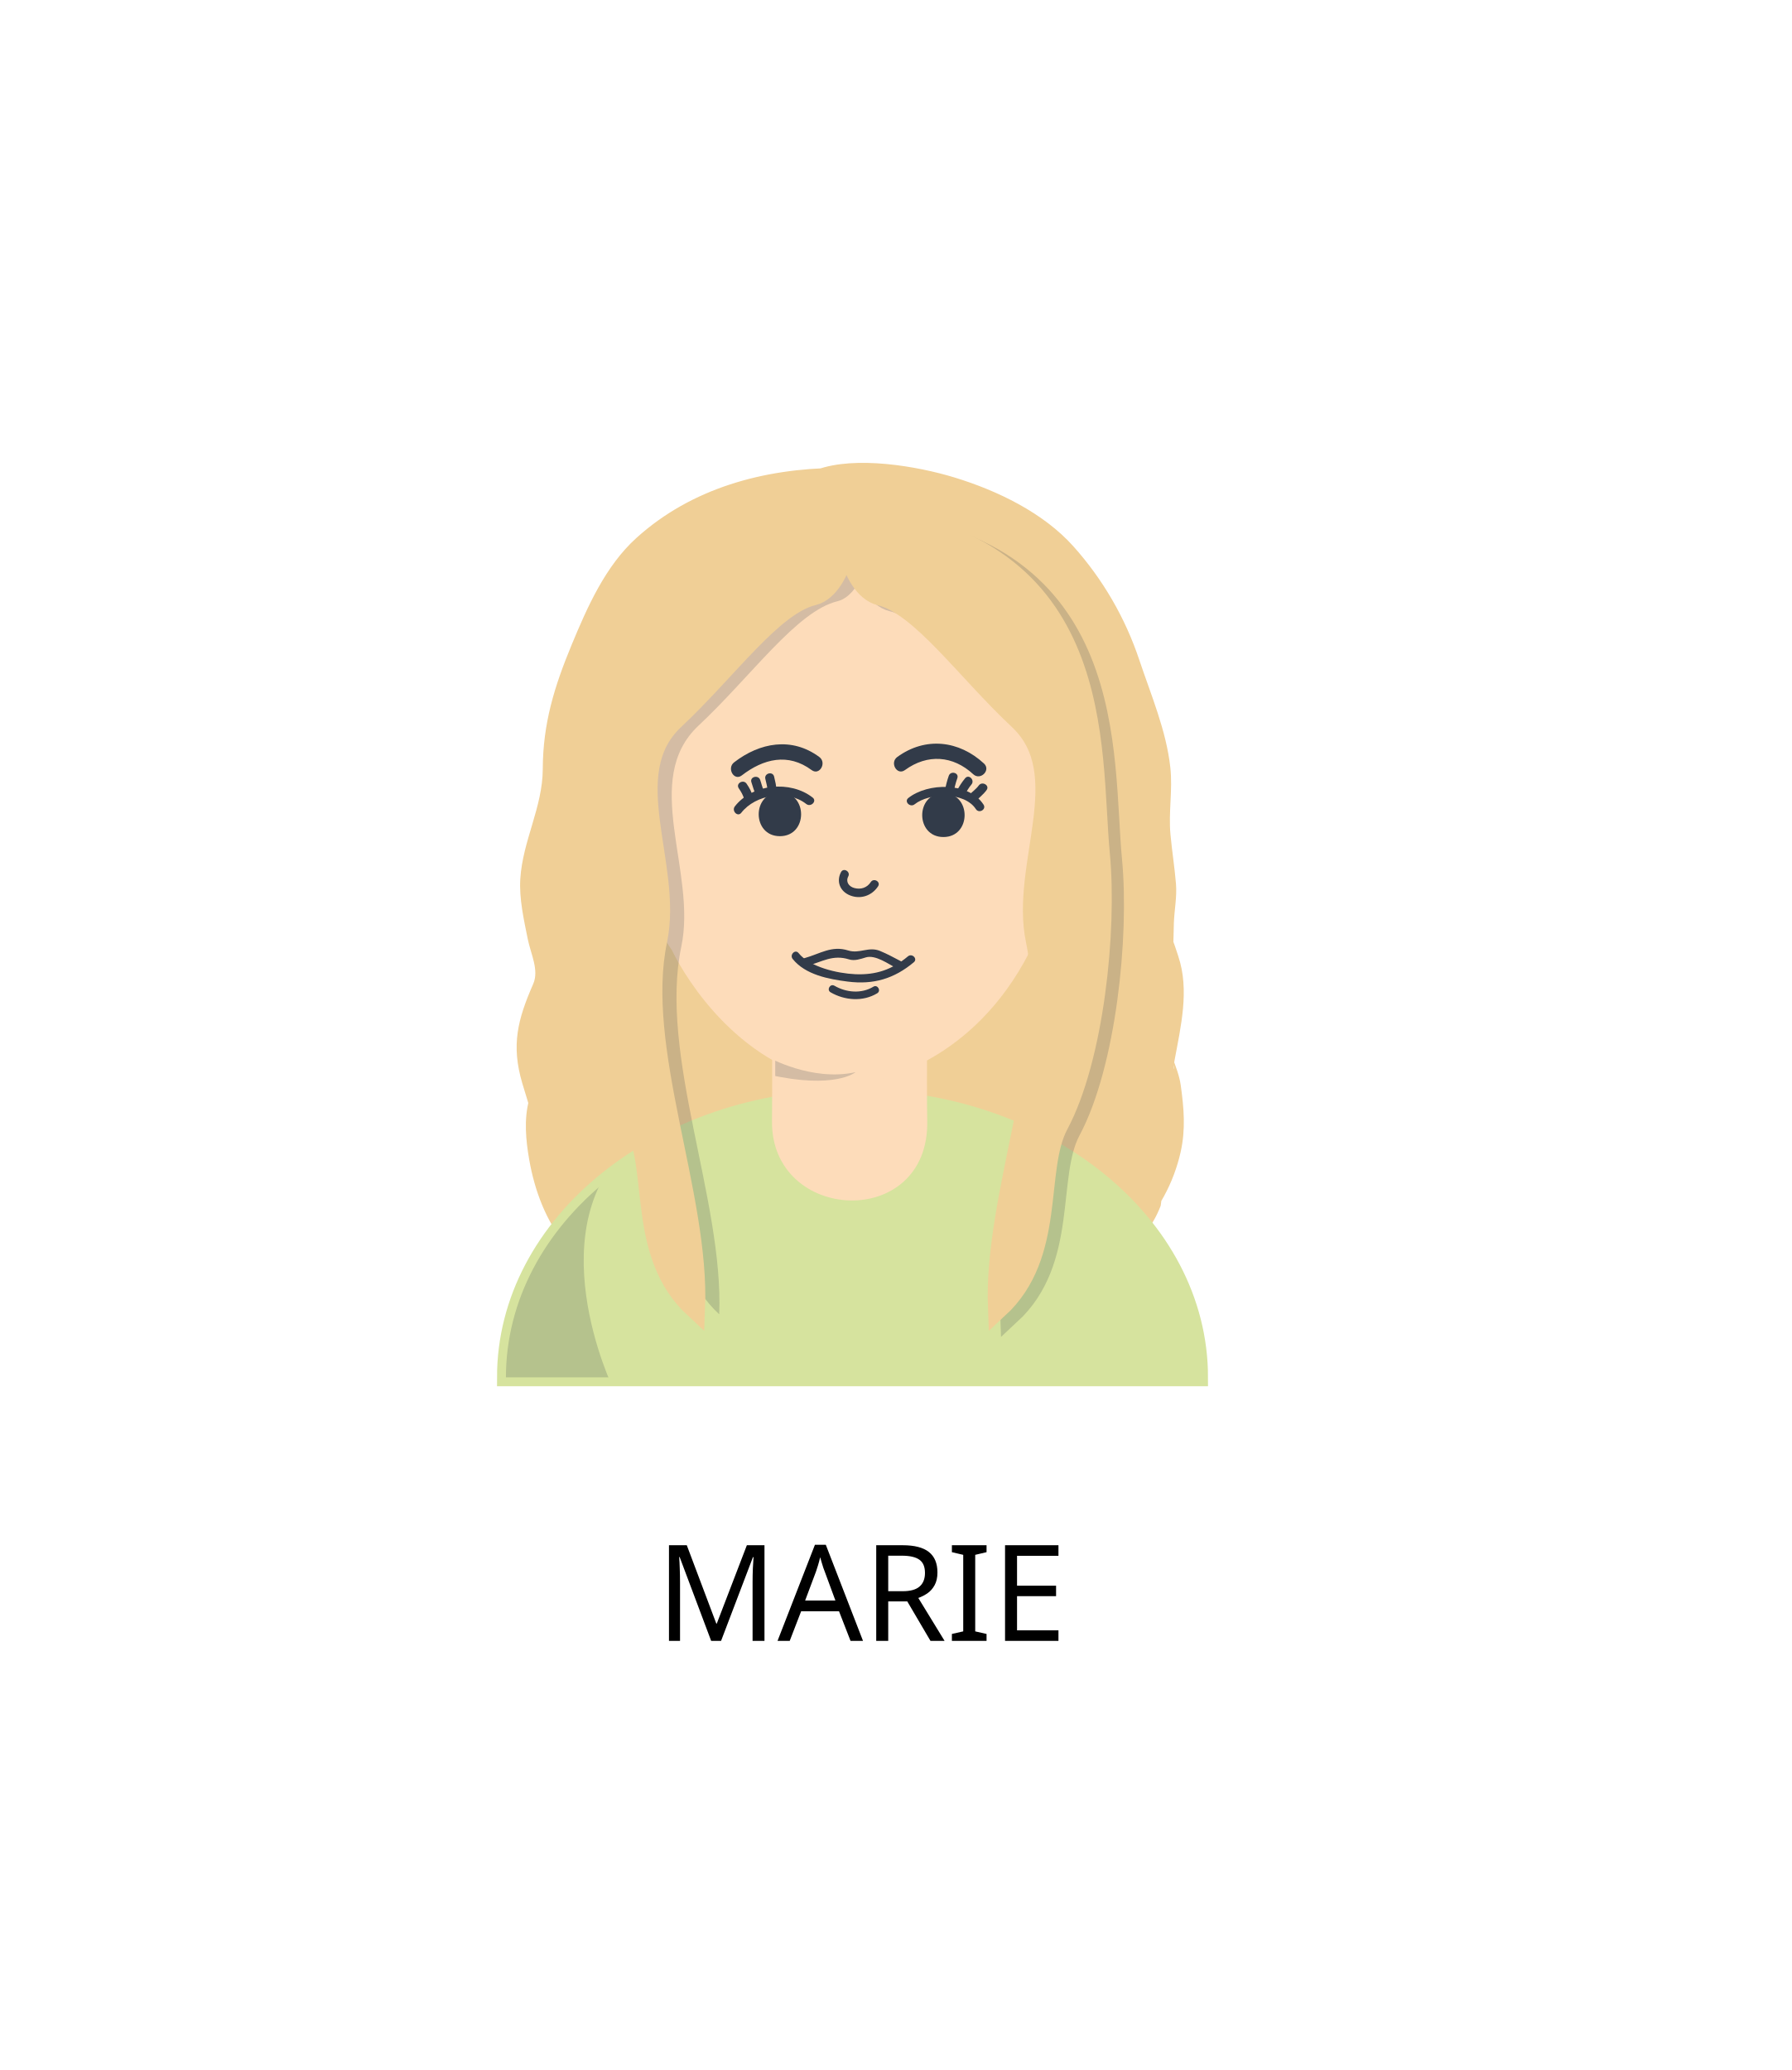
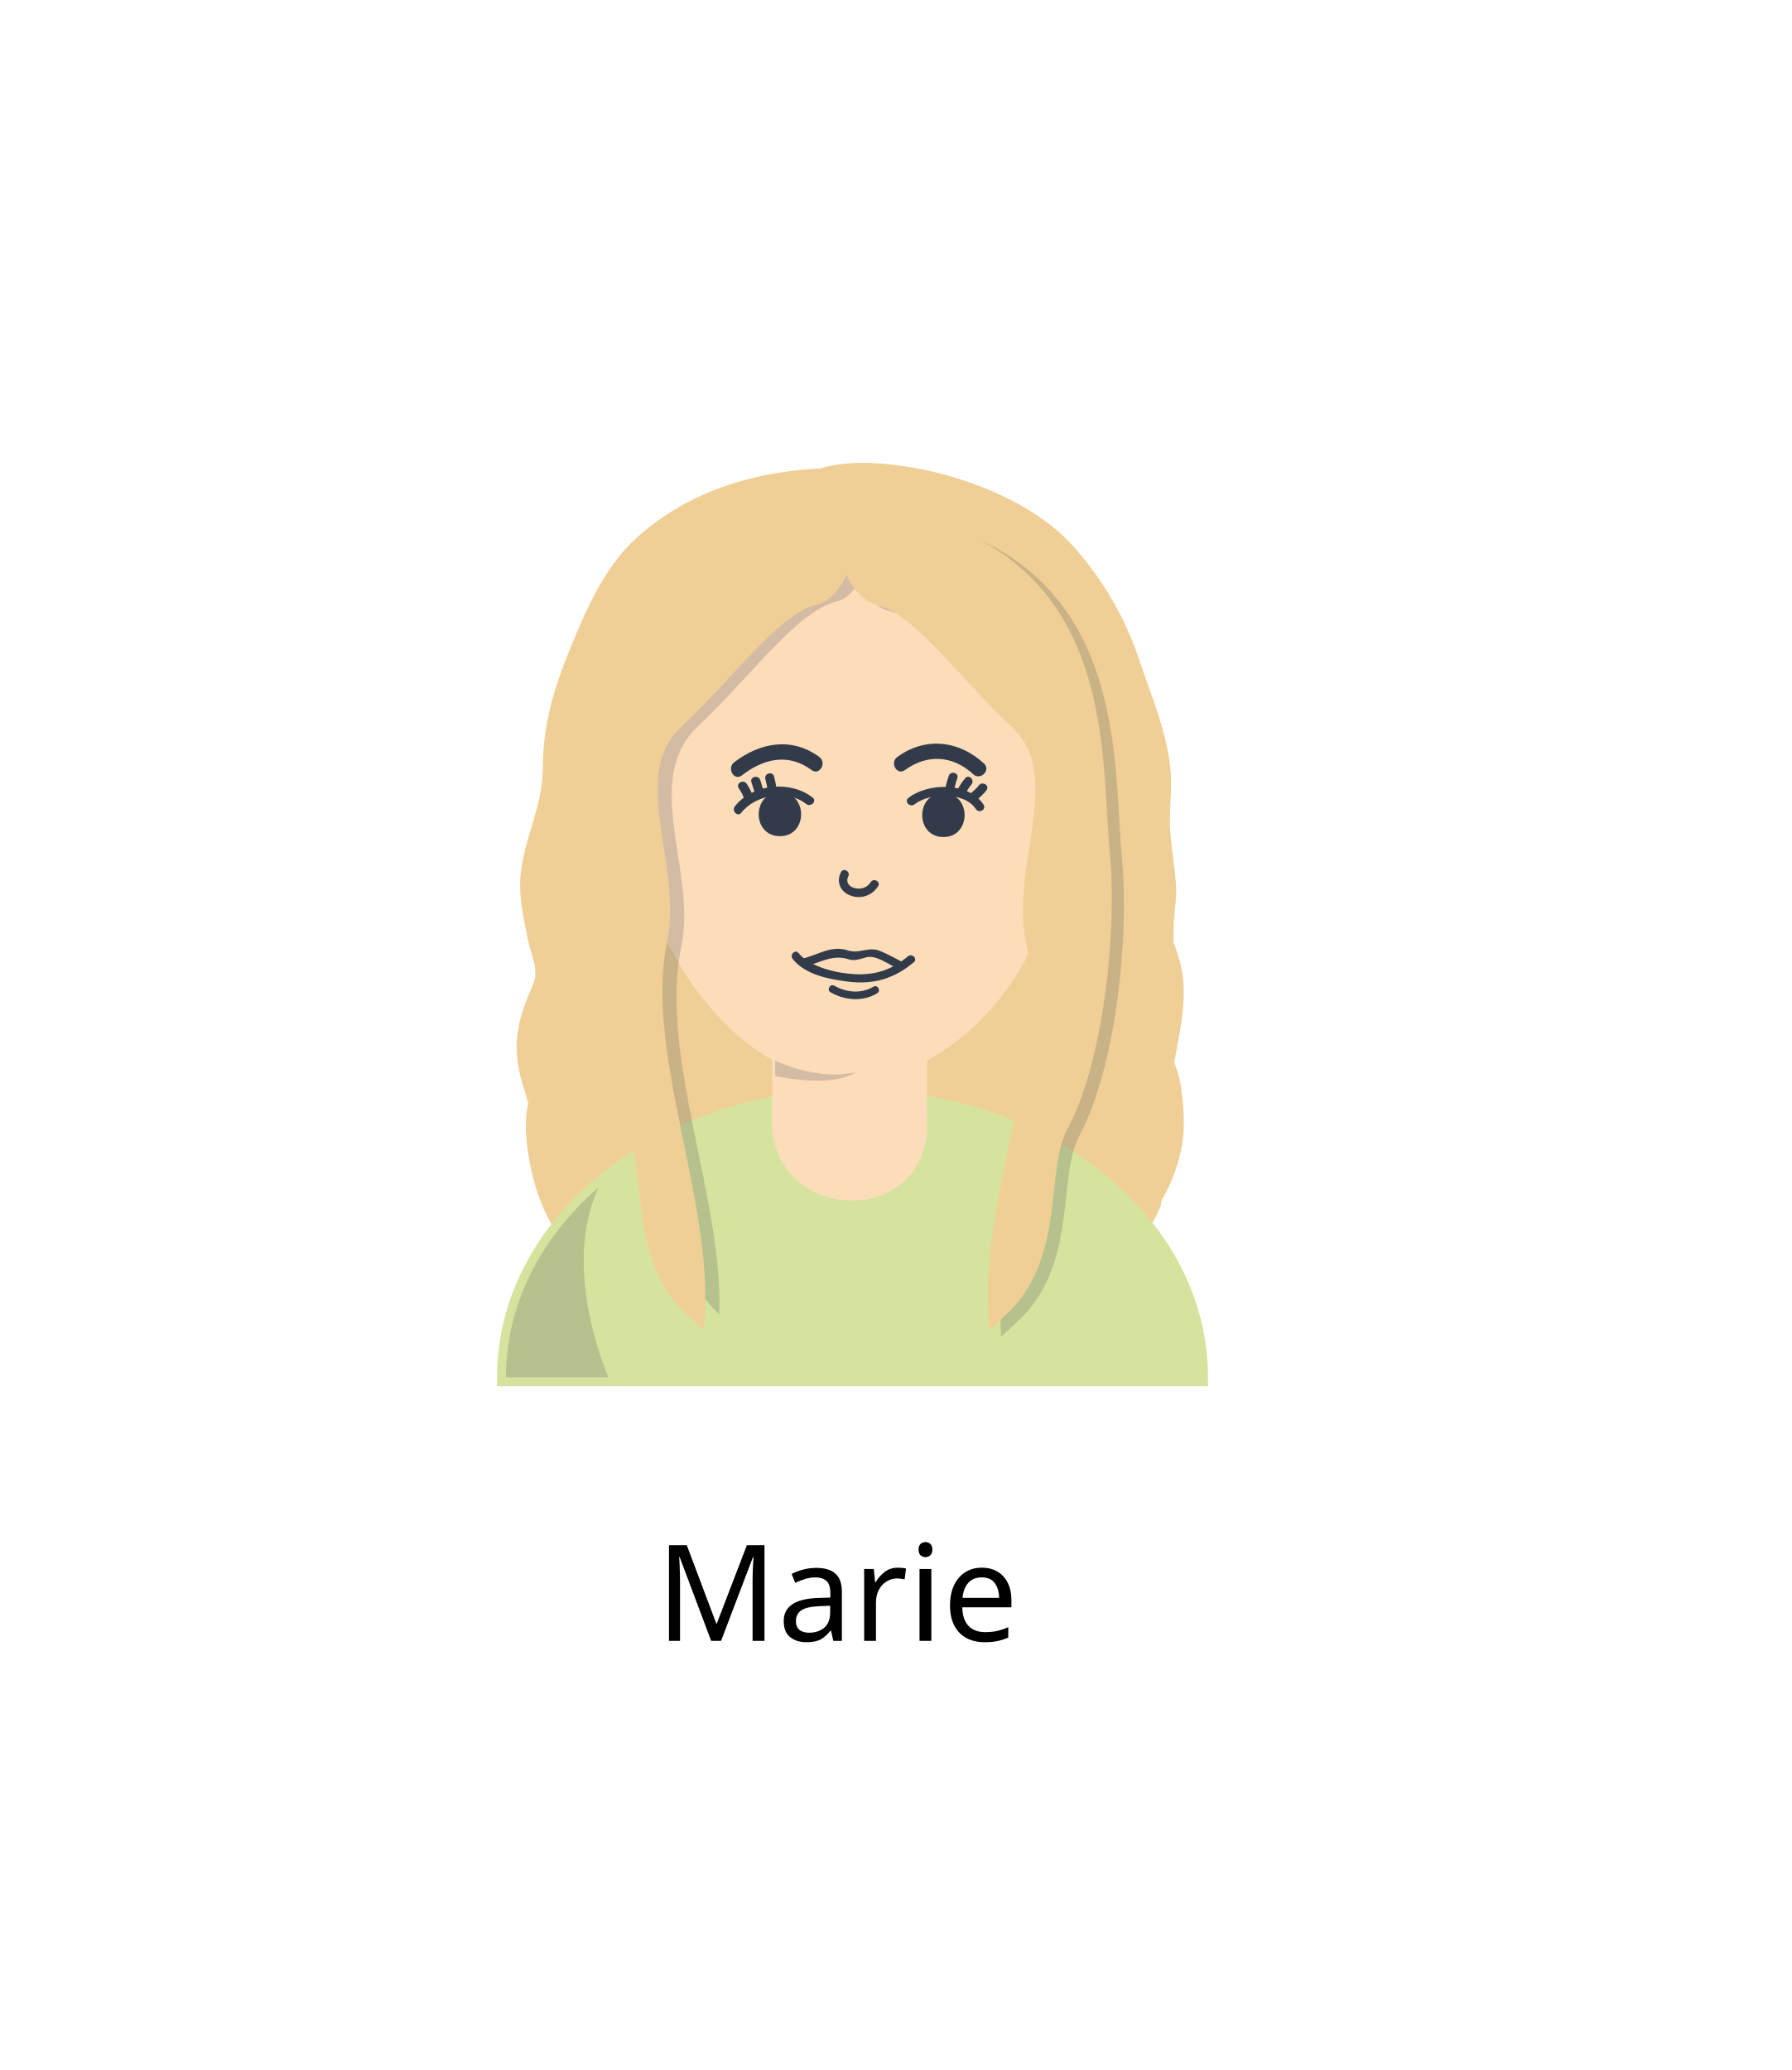
<svg xmlns="http://www.w3.org/2000/svg" xmlns:xlink="http://www.w3.org/1999/xlink" version="1.1" id="Calque_1" x="0px" y="0px" width="293.976px" height="339.759px" viewBox="0 0 293.976 339.759" enable-background="new 0 0 293.976 339.759" xml:space="preserve">
  <polygon fill="none" points="374.124,307.639 109.064,307.639 107.064,253.422 372.124,253.422 " />
-   <text transform="matrix(1 0 0 1 107.6506 269.3284)" font-family="'BloggerSans-Medium'" font-size="22">MARIE</text>
+   <text transform="matrix(1 0 0 1 107.6506 269.3284)" font-family="'BloggerSans-Medium'" font-size="22">Marie</text>
  <g>
    <path fill="#F0CF96" d="M137.388,85.21c-10.066,0-23.806,2.844-30.58,13.38c-3.717,5.783-5.77,11.79-7.822,16.819   c-1.471,3.604-1.491,7.084-1.491,10.812c0,5.22-1.118,8.948-2.983,13.795c-1.864,5.22,0.41,12.403,1.529,17.623   s-1.447,7.443-2.939,12.289c-1.118,2.61,2.817,9.819,2.057,12.051c-1.797,5.277,2.335,17.316,5.691,18.062   c2.237,0.373,4.474,0.373,6.711,1.118c2.237,0.746,4.101,2.983,6.711,4.101c2.983,1.118,6.711,1.491,9.694,1.118   c3.355-0.373,5.965-2.61,9.321-2.61c5.965-0.373,10.439,4.101,16.777,1.864c2.237-0.746,4.474-1.491,6.711-1.118   c2.61,0,4.847,0.746,7.084,1.118c5.592,0,7.457-4.474,11.93-5.965c2.983-1.118,6.711-1.118,6.711-5.22   c0-0.894,6.401-7.699,1.765-18.689c-0.739-1.752,3.382-13.055,0.618-17.25c-1.196-1.815-0.589-9.412-0.217-12.022   c0-2.237-1.463-10.606-1.048-13.182c0.796-4.943-0.093-9.922-1.877-14.112c-0.745-1.749-2.846-8.916-3.754-10.994   c-2.444-5.595-5.927-11.804-11.147-15.532c-8.202-5.965-16.032-7.829-26.098-7.829c-1.118,0-3.355-0.373-4.474,0.373" />
    <g>
      <path fill="#F0CF96" d="M137.388,76.791c-12.042,0.132-23.875,3.301-32.95,11.511c-5.075,4.591-8.048,11.326-10.614,17.517    c-2.838,6.849-4.721,12.908-4.747,20.401c-0.022,6.285-3.29,11.756-3.687,18.016c-0.207,3.259,0.587,6.737,1.227,9.911    c0.491,2.433,1.884,5.081,0.891,7.351c-2.556,5.842-3.639,10.031-1.799,16.279c0.319,1.085,0.67,2.159,0.986,3.245    c0.91,3.125,0.884-3.274,0.122-0.441c-0.843,3.135-0.518,6.576,0.029,9.724c0.873,5.029,2.725,10.065,6,14.031    c1.581,1.914,3.482,2.95,5.768,3.823c1.484,0.567,3.454,0.435,5.033,0.682c1.55,0.242,2.718,1.379,3.975,2.295    c5.586,4.068,13.457,4.323,19.98,3.1c2.54-0.476,4.505-2.048,7.148-2.046c2.973,0.002,6.439,1.914,9.474,2.291    c3.375,0.419,6.544-0.233,9.757-1.271c2.547-0.823,5.087,0.049,7.641,0.542c3.462,0.668,7.254-0.019,10.359-1.696    c2.107-1.138,3.892-3.387,6.047-4.27c5.819-2.383,9.961-3.409,12.459-9.877c0.1-0.746,0.2-1.492,0.301-2.238    c-1.049,2.638-1.264,3.382-0.644,2.231c0.294-0.52,0.597-1.034,0.884-1.559c1.241-2.267,2.175-4.759,2.738-7.277    c0.831-3.718,0.534-7.165,0.019-10.888c-0.223-1.612-0.826-3.148-1.4-4.657c0.619,1.629-0.113,3.172,0.384,0.484    c1.019-5.513,2.464-11.517,0.615-17.015c0.335,0.994-1.504-4.7-0.838-2.059c0.031,0.123,0.078-2.645,0.101-3.364    c0.07-2.176,0.53-4.335,0.349-6.505c-0.226-2.7-0.65-5.383-0.903-8.082c-0.346-3.695,0.383-7.298-0.024-11.014    c-0.662-6.056-3.171-11.897-5.096-17.657c-2.302-6.889-5.989-13.252-10.832-18.656c-4.938-5.511-12.458-9.12-19.409-11.256    c-6.234-1.916-16.386-3.626-22.698-1.305c-10.101,3.715-5.737,19.992,4.476,16.236c4.312-1.586,13.028,0.64,17.28,2.538    c6.67,2.977,10.514,7.568,13.727,13.967c1.953,3.89,3.051,8.879,4.735,13.205c2.246,5.767,0.798,12.688,1.539,18.825    c0.585,4.841-0.278,9.518,0.085,14.369c0.096,1.288,0.309,2.68,0.629,3.947c0.065,0.256,1.116,3.895,0.902,1.769    c0.222,2.205-0.276,4.432-0.682,6.581c-0.424,2.243-0.988,4.591-0.954,6.877c0.048,3.172,1.783,5.853,1.741,9.068    c-0.028,2.136-0.684,2.756-1.351,3.974c-0.289,0.528-0.619,1.031-0.882,1.574c-0.408,0.693-0.707,1.422-0.894,2.189    c-0.3,2.681-0.376,2.986-0.228,0.916c1.007-1.007,2.013-2.013,3.02-3.02c-2.014,1.548-6.144,2.196-8.841,4.027    c-1.272,0.864-2.534,2.416-3.994,2.983c0.857,0.273,0.54,0.221-0.951-0.156c-1.629-0.353-3.433-0.696-5.089-0.784    c-2.461-0.13-4.671,0.029-7.118,0.36c-2.226,0.301-3.808,1.603-6.074,1.116c-5.199-1.118-10.005-3.215-15.456-1.876    c-4.26,1.047-7.08,2.896-11.595,1.863c-1.858-0.425-3.557-2.27-5.154-3.265c-2.567-1.599-5.765-1.997-8.697-2.333    c-1.89-0.338-1.537-0.001,1.058,1.009c1.046,0.997-0.627-1.345-0.665-1.418c-0.706-1.385-0.987-3.135-1.316-4.64    c-0.602-2.754,0.548-5.818-0.109-9.475c-0.257-1.428-0.801-2.835-1.23-4.217c-0.224-0.719-0.426-1.444-0.604-2.175    c0.173,0.664-0.733,2.806,0.411-0.487c1.946-5.598,3.315-9.133,2.408-15.239c-0.567-3.82-2.551-7.861-1.912-11.803    c0.402-2.478,1.712-4.943,2.394-7.372c0.754-2.687,1.022-5.543,1.232-8.316c0.371-4.917,0.516-8.429,2.361-13.095    c1.848-4.674,3.776-9.805,7.134-13.619c5.319-6.041,14.402-7.483,22.02-7.567C148.239,93.509,148.25,76.672,137.388,76.791    L137.388,76.791z" />
    </g>
  </g>
  <path fill="#D6E39E" stroke="#D6E39E" stroke-width="2.924" stroke-miterlimit="10" d="M139.911,180.272  c-31.414,0-56.88,20.505-56.88,45.799h113.76C196.791,200.777,171.324,180.272,139.911,180.272z" />
  <path fill="#FDDCBA" stroke="#FDDCBA" stroke-miterlimit="10" d="M151.674,183.966c0.376,17.39-24.728,16.131-24.475,0  c0.071-4.541,0-19.761,0-19.761h24.475C151.674,164.205,151.569,179.097,151.674,183.966z" />
  <path fill="#FDDCBA" stroke="#FDDCBA" stroke-miterlimit="10" d="M172.575,109.806c-8.345-10.174-10.587-17.334-32.125-17.982  c-21.824-0.656-22.699,3.265-30.307,16.164c-0.386,0.655-10.241,32.529,0.575,47.734c0,0,7.046,15.387,21.931,20.393  c3.449,1.16,10.71,0.982,11.729,0.517c0.73-0.333,16.106-3.252,24.982-22.332C177.44,136.931,173.067,110.405,172.575,109.806z" />
  <g>
    <g>
      <path fill="#323B49" d="M133.37,130.908c-3.653-2.865-9.876-2.268-12.766,1.443c-0.583,0.748,0.464,1.81,1.053,1.053    c2.342-3.007,7.593-3.848,10.66-1.443C133.064,132.547,134.126,131.501,133.37,130.908L133.37,130.908z" />
    </g>
  </g>
  <g>
    <g>
      <path fill="#323B49" d="M150.1,132.014c2.423-1.925,8.192-2.088,10.055,0.789c0.509,0.786,1.772,0.056,1.259-0.736    c-2.424-3.743-9.154-3.62-12.346-1.084C148.333,131.568,149.372,132.593,150.1,132.014L150.1,132.014z" />
    </g>
  </g>
  <g>
    <g>
      <path fill="#323B49" d="M127.994,137.246c4.639,0,4.639-7.193,0-7.193C123.355,130.053,123.355,137.246,127.994,137.246    L127.994,137.246z" />
    </g>
  </g>
  <g>
    <g>
      <path fill="#323B49" d="M154.829,137.386c4.639,0,4.639-7.193,0-7.193S150.19,137.386,154.829,137.386L154.829,137.386z" />
    </g>
  </g>
  <g>
    <g>
      <path fill="#323B49" d="M127.481,129.768c-0.095-0.781-0.244-1.547-0.438-2.309c-0.237-0.93-1.673-0.535-1.436,0.396    c0.16,0.63,0.306,1.267,0.384,1.913c0.049,0.403,0.302,0.745,0.745,0.745C127.105,130.513,127.53,130.172,127.481,129.768    L127.481,129.768z" />
    </g>
  </g>
  <g>
    <g>
      <path fill="#323B49" d="M125.355,129.733c-0.285-0.539-0.393-1.151-0.597-1.722c-0.32-0.898-1.759-0.511-1.436,0.396    c0.248,0.698,0.399,1.418,0.747,2.078C124.518,131.335,125.803,130.582,125.355,129.733L125.355,129.733z" />
    </g>
  </g>
  <g>
    <g>
      <path fill="#323B49" d="M123.583,130.827c-0.196-0.799-0.594-1.514-1.053-2.19c-0.536-0.79-1.827-0.045-1.286,0.752    c0.39,0.575,0.736,1.155,0.903,1.834C122.376,132.156,123.812,131.76,123.583,130.827L123.583,130.827z" />
    </g>
  </g>
  <g>
    <g>
      <path fill="#323B49" d="M160.626,128.929c-0.447,0.615-1.109,1.055-1.627,1.606c-0.657,0.699,0.394,1.754,1.053,1.053    c0.614-0.653,1.329-1.177,1.859-1.908C162.478,128.902,161.185,128.16,160.626,128.929L160.626,128.929z" />
    </g>
  </g>
  <g>
    <g>
      <path fill="#323B49" d="M158.399,127.732c-0.537,0.644-0.982,1.343-1.374,2.082c-0.441,0.83,0.818,1.567,1.259,0.736    c0.332-0.625,0.691-1.242,1.146-1.787C160.028,128.047,159.002,127.01,158.399,127.732L158.399,127.732z" />
    </g>
  </g>
  <g>
    <g>
      <path fill="#323B49" d="M155.708,127.333c-0.287,0.812-0.491,1.644-0.645,2.491c-0.167,0.919,1.238,1.312,1.406,0.388    c0.154-0.846,0.359-1.679,0.645-2.491C157.427,126.832,156.018,126.453,155.708,127.333L155.708,127.333z" />
    </g>
  </g>
  <g>
    <g>
      <path fill="#323B49" d="M134.459,124.247c-4.524-3.346-9.772-2.369-13.977,0.877c-1.252,0.966-0.014,3.131,1.257,2.15    c3.553-2.743,7.601-3.734,11.464-0.877C134.495,127.353,135.735,125.19,134.459,124.247L134.459,124.247z" />
    </g>
  </g>
  <g>
    <g>
      <path fill="#323B49" d="M148.513,126.397c3.704-2.699,7.892-2.389,11.212,0.683c1.176,1.089,2.942-0.668,1.761-1.761    c-4.081-3.777-9.592-4.451-14.229-1.072C145.972,125.182,147.213,127.344,148.513,126.397L148.513,126.397z" />
    </g>
  </g>
  <path opacity="0.2" fill="#323B49" stroke="#323B49" stroke-width="3.367" stroke-miterlimit="10" d="M143.004,85.759  c-3.825-0.393-1.588,11.723,3.415,12.929c6.664,1.607,14.101,12.27,22.79,20.406c9.525,8.919,0.231,23.924,2.827,36.263  c3.739,17.776-6.971,41.694-6.218,60.365c9.554-8.842,5.873-22.69,9.854-30.138c5.792-10.838,7.988-31.832,6.791-44.401  C180.806,123.789,184.067,89.978,143.004,85.759z" />
  <path opacity="0.2" fill="#323B49" d="M140.849,85.759c3.825-0.393,1.588,11.723-3.415,12.929  c-6.664,1.607-14.101,12.27-22.79,20.406c-9.525,8.919-0.231,23.924-2.827,36.263c-3.739,17.776,6.971,41.694,6.218,60.365  c-9.554-8.842-5.873-22.69-9.854-30.138c-5.792-10.838-7.988-31.832-6.791-44.401C103.047,123.789,99.785,89.978,140.849,85.759z" />
  <g>
    <g>
      <path fill="#323B49" d="M138.02,143.149c-0.813,1.553-0.135,3.17,1.478,3.815c1.737,0.694,3.593,0.059,4.605-1.487    c0.49-0.749-0.708-1.441-1.194-0.698c-0.614,0.939-1.636,1.264-2.702,0.976c-0.908-0.245-1.452-1.031-0.992-1.908    C139.627,143.058,138.434,142.358,138.02,143.149L138.02,143.149z" />
    </g>
  </g>
  <g>
    <g>
      <path fill="#323B49" d="M147.821,157.756c-1.133-0.594-2.207-1.184-3.395-1.674c-1.882-0.776-3.354,0.509-5.215-0.075    c-2.731-0.858-4.569,0.523-7.195,1.261c-0.84,0.236-0.483,1.543,0.36,1.307c2.576-0.724,4.291-1.947,6.979-1.102    c0.897,0.282,1.888-0.066,2.732-0.328c1.569-0.487,3.73,1.091,5.051,1.783C147.91,159.331,148.595,158.161,147.821,157.756    L147.821,157.756z" />
    </g>
  </g>
  <g>
    <g>
      <path fill="#323B49" d="M130.089,157.396c2.081,2.603,5.898,3.317,9.054,3.718c4.19,0.532,7.6-0.467,10.832-3.178    c0.676-0.567-0.296-1.529-0.967-0.967c-2.604,2.184-5.262,3.082-8.659,2.931c-2.908-0.129-7.447-1.16-9.294-3.471    C130.505,155.741,129.544,156.715,130.089,157.396L130.089,157.396z" />
    </g>
  </g>
  <g>
    <g>
      <path fill="#323B49" d="M136.313,162.873c2.323,1.347,5.307,1.576,7.651,0.16c0.689-0.416,0.061-1.498-0.631-1.079    c-1.968,1.189-4.444,0.969-6.389-0.16C136.245,161.389,135.616,162.469,136.313,162.873L136.313,162.873z" />
    </g>
  </g>
  <path fill="#F0CF96" stroke="#F0CF96" stroke-width="3.367" stroke-miterlimit="10" d="M136.849,84.759  c3.825-0.393,1.588,11.723-3.415,12.929c-6.664,1.607-14.101,12.27-22.79,20.406c-9.525,8.919-0.231,23.924-2.827,36.263  c-3.739,17.776,6.971,41.694,6.218,60.365c-9.554-8.842-5.873-22.69-9.854-30.138c-5.792-10.838-7.988-31.832-6.791-44.401  C99.047,122.789,95.785,88.978,136.849,84.759z" />
  <path fill="#F0CF96" stroke="#F0CF96" stroke-width="3.367" stroke-miterlimit="10" d="M141.004,84.759  c-3.825-0.393-1.588,11.723,3.415,12.929c6.664,1.607,14.101,12.27,22.79,20.406c9.525,8.919,0.231,23.924,2.827,36.263  c3.739,17.776-6.971,41.694-6.218,60.365c9.554-8.842,5.873-22.69,9.854-30.138c5.792-10.838,7.988-31.832,6.791-44.401  C178.806,122.789,182.067,88.978,141.004,84.759z" />
  <g>
    <defs>
      <path id="SVGID_1_" d="M139.911,180.272c-31.414,0-56.88,20.505-56.88,45.799h113.76    C196.791,200.777,171.324,180.272,139.911,180.272z" />
    </defs>
    <clipPath id="SVGID_2_">
      <use xlink:href="#SVGID_1_" overflow="visible" />
    </clipPath>
    <path opacity="0.2" clip-path="url(#SVGID_2_)" fill="#323B49" stroke="#323B49" stroke-width="2.924" stroke-miterlimit="10" d="   M99.25,228.37c0,0-13.25-27.37,3.75-42.12c0,0-31.5,6.831-32,10.291c-0.5,3.459-2.25,42.694-2.25,42.694s6-1.83,9.75-4.532   S99.25,228.37,99.25,228.37z" />
  </g>
  <g>
    <defs>
      <path id="SVGID_3_" d="M151.674,183.966c0.376,17.39-24.728,16.131-24.475,0c0.071-4.541,0-19.761,0-19.761h24.475    C151.674,164.205,151.569,179.097,151.674,183.966z" />
    </defs>
    <clipPath id="SVGID_4_">
      <use xlink:href="#SVGID_3_" overflow="visible" />
    </clipPath>
    <path opacity="0.2" clip-path="url(#SVGID_4_)" fill="#323B49" d="M126.024,173.5c0,0,7.193,4.072,14.383,2.481   c0,0-3.383,2.894-14.383,0.369V173.5z" />
  </g>
</svg>
